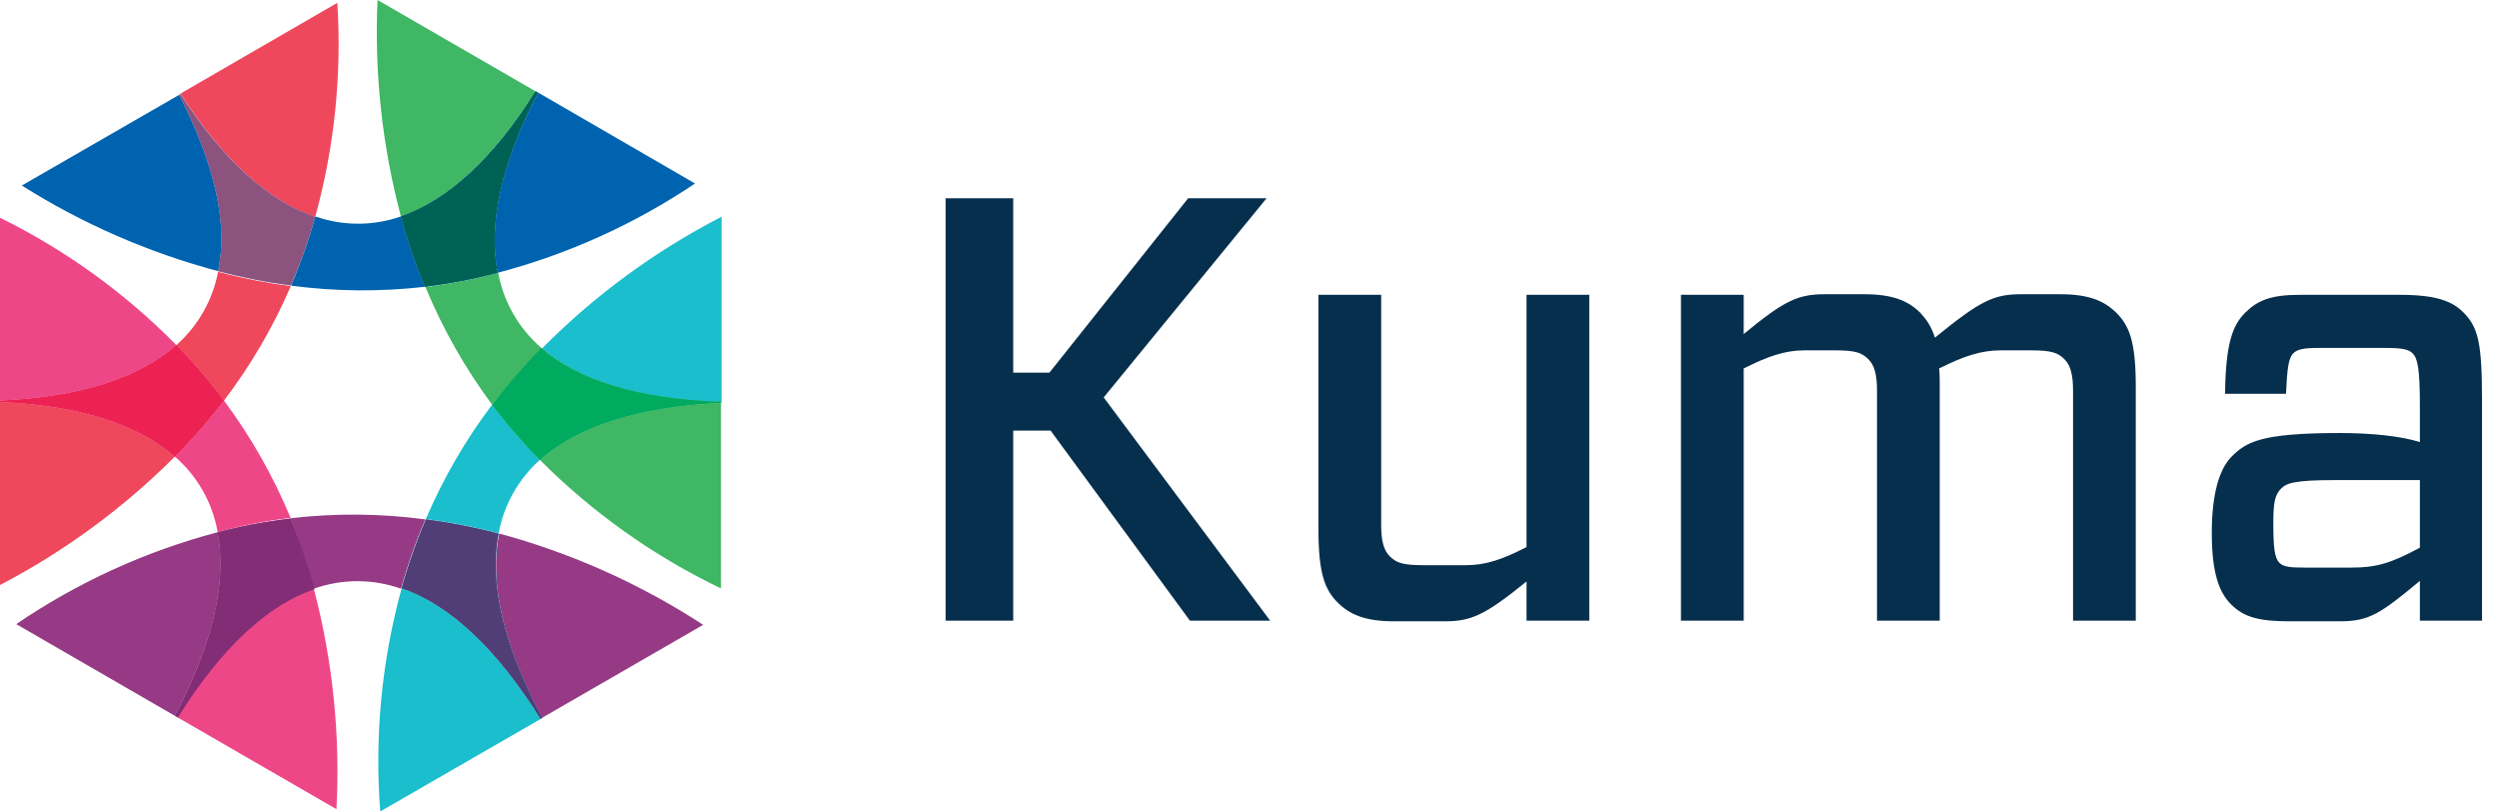
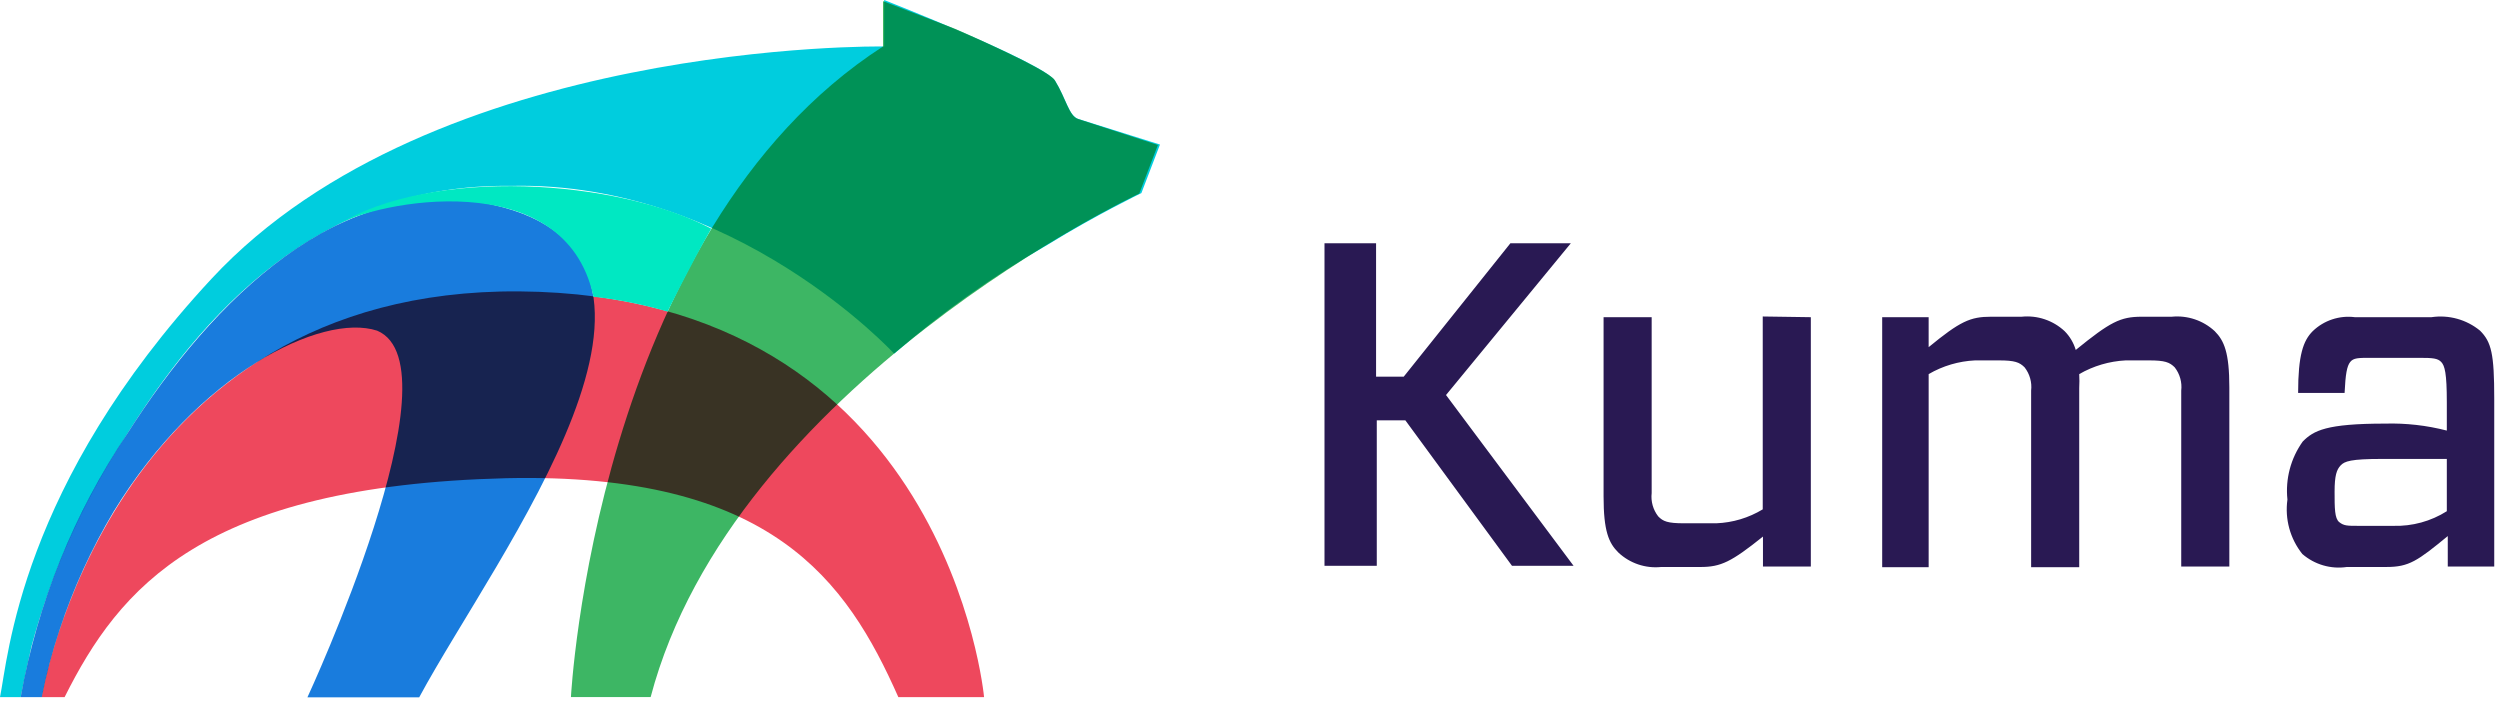
- <svg xmlns="http://www.w3.org/2000/svg" width="145" height="47" viewBox="0 0 145 47">
-   <g fill="none" fill-rule="evenodd">
-     <path d="M31.332 26.681a7.564 7.564 0 0 0-2.366 4.262A41.669 41.669 0 0 1 40.85 36.24l1.018-.588v-1.498a38.152 38.152 0 0 1-10.536-7.473zM23.305 34.121a7.548 7.548 0 0 0-5.065 0 41.578 41.578 0 0 1 1.316 12.803l1.357.828 1.15-.67a37.804 37.804 0 0 1 1.242-12.96zM10.229 20.011a7.572 7.572 0 0 0 2.425-4.287A41.189 41.189 0 0 1 1.266 10.76L0 11.503v1.126a37.763 37.763 0 0 1 10.229 7.382zM31.448 20.21a41.214 41.214 0 0 1 10.42-7.614v-1.093l-1.507-.827a37.829 37.829 0 0 1-11.453 5.18 7.54 7.54 0 0 0 2.54 4.354zM16.874 16.593a31.655 31.655 0 0 1-3.88 6.62 31.721 31.721 0 0 1 3.864 6.828 31.606 31.606 0 0 1 7.854 0 31.589 31.589 0 0 1 3.848-6.62 31.978 31.978 0 0 1-3.906-6.844c-2.583.323-5.196.329-7.78.016zM10.146 26.483A41.38 41.38 0 0 1 0 33.93v1.738l.943.546A38.003 38.003 0 0 1 12.63 30.87a7.498 7.498 0 0 0-2.483-4.386z" />
-     <path d="M28.874 15.823a37.829 37.829 0 0 0 11.454-5.18L31.225 5.37c-2.135 4.072-2.913 7.614-2.35 10.452zM10.394 5.503L1.266 10.76a41.189 41.189 0 0 0 11.388 4.965c.587-2.69-.157-6.124-2.26-10.22zM24.654 16.634a33.294 33.294 0 0 1-1.39-4.08 7.54 7.54 0 0 1-4.966 0 32.59 32.59 0 0 1-1.415 4.014c2.578.34 5.187.362 7.77.066z" fill="#0063B0" fill-rule="nonzero" />
-     <path d="M28.56 23.479a33.625 33.625 0 0 1 2.888-3.27 7.54 7.54 0 0 1-2.54-4.386 32.756 32.756 0 0 1-4.221.828 31.978 31.978 0 0 0 3.873 6.828zM23.263 12.554c2.657-.918 5.305-3.31 7.813-7.257L21.906 0c-.19 4.23.268 8.463 1.357 12.554zM31.332 26.681a38.152 38.152 0 0 0 10.502 7.449V23.37c-4.742.207-8.3 1.324-10.502 3.31z" fill="#3FB764" fill-rule="nonzero" />
-     <path d="M28.874 15.823c-.562-2.838.216-6.38 2.343-10.452l-.141-.074c-2.483 3.955-5.156 6.339-7.813 7.257.375 1.39.84 2.752 1.39 4.08a32.756 32.756 0 0 0 4.221-.81z" fill="#0063B0" fill-rule="nonzero" />
-     <path d="M28.874 15.823c-.562-2.838.216-6.38 2.343-10.452l-.141-.074c-2.483 3.955-5.156 6.339-7.813 7.257.375 1.39.84 2.752 1.39 4.08a32.756 32.756 0 0 0 4.221-.81z" fill="#006254" fill-rule="nonzero" />
-     <path d="M31.448 20.21c2.169 1.862 5.62 2.962 10.42 3.12V12.57a41.214 41.214 0 0 0-10.42 7.639z" fill="#1BBECC" fill-rule="nonzero" />
-     <path d="M68.94 11.5h4.55l-9.45 11.55L73.7 36h-4.655L60.96 24.975h-2.17V36h-3.92V11.5h3.92v10.115h2.1L68.94 11.5zm19.635 5.6h3.64V36h-3.64v-2.275c-2.38 1.925-3.185 2.31-4.725 2.31h-2.975c-1.645 0-2.555-.385-3.255-1.085-.735-.735-1.12-1.645-1.12-4.27V17.1h3.64v13.335c0 .91.14 1.47.49 1.82.385.385.735.525 1.96.525h2.45c1.155 0 2.1-.315 3.535-1.05V17.1zm8.96 0h3.64v2.275c2.38-1.96 3.15-2.31 4.725-2.31h2.275c1.645 0 2.555.385 3.255 1.085.35.385.63.77.84 1.435 2.625-2.135 3.395-2.52 5.005-2.52h2.275c1.645 0 2.555.385 3.255 1.085.735.735 1.12 1.645 1.12 4.27V36h-3.64V22.665c0-.91-.14-1.47-.49-1.82-.385-.385-.735-.525-1.96-.525h-1.75c-1.155 0-2.17.35-3.57 1.05.035.315.035.665.035 1.05V36h-3.64V22.665c0-.91-.14-1.47-.49-1.82-.385-.385-.735-.525-1.96-.525h-1.75c-1.155 0-2.135.35-3.535 1.05V36h-3.64V17.1zm31.57 5.74c.035-2.87.42-3.955 1.155-4.69.735-.735 1.505-1.05 3.185-1.05h5.81c2.135 0 3.045.385 3.675 1.015.875.875 1.085 1.785 1.085 5.145V36h-3.605v-2.31c-2.275 1.89-2.94 2.345-4.62 2.345h-2.94c-1.715 0-2.625-.21-3.395-.98-.665-.665-1.12-1.75-1.12-4.13 0-2.24.42-3.71 1.155-4.445.84-.84 1.68-1.365 6.265-1.365 1.855 0 3.535.175 4.655.525v-2.1c0-2.205-.14-2.765-.42-3.045-.245-.245-.63-.315-1.645-.315h-3.78c-.875 0-1.26.07-1.505.315-.28.28-.35.91-.42 2.345h-3.535zm7.315 10.08c1.4 0 2.24-.21 3.99-1.155v-3.92h-4.9c-2.38 0-2.835.175-3.15.49-.35.35-.455.77-.455 1.995 0 1.4.07 2.03.35 2.31.245.245.63.28 1.47.28h2.695z" fill="#062F4D" fill-rule="nonzero" />
-     <path d="M24.712 30.1c1.423.187 2.832.463 4.22.827a7.564 7.564 0 0 1 2.4-4.262 32.06 32.06 0 0 1-2.772-3.203 31.589 31.589 0 0 0-3.848 6.637zM23.305 34.121a37.804 37.804 0 0 0-1.242 12.944l9.303-5.363c-2.516-4.047-5.256-6.62-8.061-7.58z" fill="#1BBECC" fill-rule="nonzero" />
-     <path d="M28.56 23.479a32.06 32.06 0 0 0 2.772 3.202c2.202-1.986 5.794-3.103 10.502-3.31v-.066c-4.8-.157-8.275-1.258-10.419-3.12a33.625 33.625 0 0 0-2.855 3.294z" fill="#3FB764" fill-rule="nonzero" />
-     <path d="M28.56 23.479a32.06 32.06 0 0 0 2.772 3.202c2.202-1.986 5.794-3.103 10.502-3.31v-.066c-4.8-.157-8.275-1.258-10.419-3.12a33.625 33.625 0 0 0-2.855 3.294z" fill="#00AB60" fill-rule="nonzero" />
-     <path d="M31.448 41.636L40.8 36.24a41.669 41.669 0 0 0-11.834-5.297c-.58 2.83.206 6.414 2.482 10.693zM12.629 30.869a38.003 38.003 0 0 0-11.686 5.33l9.195 5.313c2.218-4.155 3.045-7.755 2.491-10.643zM16.858 30.058a33.857 33.857 0 0 1 1.349 4.088 7.548 7.548 0 0 1 5.065 0 31.34 31.34 0 0 1 1.407-4.022 31.606 31.606 0 0 0-7.821-.066z" fill="#963A85" fill-rule="nonzero" />
-     <path d="M23.305 34.121c2.805.96 5.545 3.534 8.06 7.581l.1-.066c-2.293-4.279-3.079-7.862-2.533-10.693a34.312 34.312 0 0 0-4.22-.827 31.34 31.34 0 0 0-1.407 4.005z" fill="#1BBECC" fill-rule="nonzero" />
-     <path d="M23.305 34.121c2.805.96 5.545 3.534 8.06 7.581l.1-.066c-2.293-4.279-3.079-7.862-2.533-10.693a34.312 34.312 0 0 0-4.22-.827 31.34 31.34 0 0 0-1.407 4.005z" fill="#523E77" fill-rule="nonzero" />
-     <path d="M18.207 34.146c-2.706.944-5.388 3.385-7.928 7.448l9.244 5.338a41.578 41.578 0 0 0-1.316-12.786zM10.229 20.011A37.763 37.763 0 0 0 0 12.629v10.61c4.593-.199 8.06-1.3 10.229-3.228zM12.993 23.23a34.593 34.593 0 0 1-2.847 3.253 7.498 7.498 0 0 1 2.483 4.378 31.274 31.274 0 0 1 4.229-.828 31.721 31.721 0 0 0-3.865-6.803z" fill="#EE4788" fill-rule="nonzero" />
-     <path d="M12.629 30.869c.554 2.888-.273 6.488-2.483 10.643l.174.099c2.54-4.08 5.222-6.521 7.928-7.448a33.857 33.857 0 0 0-1.382-4.089 31.274 31.274 0 0 0-4.237.795z" fill="#963A85" fill-rule="nonzero" />
-     <path d="M12.629 30.869c.554 2.888-.273 6.488-2.483 10.643l.174.099c2.54-4.08 5.222-6.521 7.928-7.448a33.857 33.857 0 0 0-1.382-4.089 31.274 31.274 0 0 0-4.237.795z" fill="#832D77" fill-rule="nonzero" />
-     <path d="M18.29 12.58A37.713 37.713 0 0 0 19.572.165L10.47 5.429c2.45 3.832 5.098 6.24 7.82 7.15zM16.874 16.593a33.103 33.103 0 0 1-4.22-.827 7.572 7.572 0 0 1-2.425 4.253 32.177 32.177 0 0 1 2.764 3.22 31.655 31.655 0 0 0 3.881-6.646zM10.146 26.483C8.036 24.629 4.668 23.52 0 23.313v10.618a41.38 41.38 0 0 0 10.146-7.448z" fill="#EF485D" fill-rule="nonzero" />
-     <path d="M18.29 12.58c-2.723-.911-5.371-3.311-7.821-7.118l-.075.041c2.103 4.097 2.847 7.531 2.26 10.221 1.387.367 2.797.644 4.22.828a32.59 32.59 0 0 0 1.416-3.973z" fill="#0063B0" fill-rule="nonzero" />
-     <path d="M18.29 12.58c-2.723-.911-5.371-3.311-7.821-7.118l-.075.041c2.103 4.097 2.847 7.531 2.26 10.221 1.387.367 2.797.644 4.22.828a32.59 32.59 0 0 0 1.416-3.973z" fill="#EF485D" fill-rule="nonzero" opacity=".585" />
-     <path d="M10.229 20.011C8.061 21.939 4.593 23.04 0 23.239v.074c4.668.207 8.036 1.316 10.146 3.178a34.593 34.593 0 0 0 2.847-3.26 32.177 32.177 0 0 0-2.764-3.22z" fill="#EE4788" fill-rule="nonzero" />
-     <path d="M10.229 20.011C8.061 21.939 4.593 23.04 0 23.239v.074c4.668.207 8.036 1.316 10.146 3.178a34.593 34.593 0 0 0 2.847-3.26 32.177 32.177 0 0 0-2.764-3.22z" fill="#EC2252" fill-rule="nonzero" />
+ <svg xmlns="http://www.w3.org/2000/svg" width="177" height="50" viewBox="0 0 177 50">
+   <g fill-rule="nonzero" fill="none">
+     <path d="M4.574 49.355C8.44 41.639 14.313 34.4 35.832 33.857c18.837-.427 24.118 7.272 27.77 15.498h6.07S67.074 20.877 36.77 20.63C7.584 20.416 2.961 49.355 2.961 49.355h1.613z" fill="#EE485D" />
+     <path d="M1.464 49.355a49.026 49.026 0 0 1 7.551-18.656c6.055-9.526 15.218-18.59 25.862-16.205 16.55 3.701.297 24.677-5.198 34.877h-7.914s10.891-23.443 4.936-25.96c-3.948-1.284-12.7 3.076-18.64 12.783a41.853 41.853 0 0 0-3.85 8.423 37.312 37.312 0 0 0-1.25 4.738H1.464z" fill="#006ED9" opacity=".9" style="mix-blend-mode:multiply" />
+     <path d="M40.422 49.355s1.71-32.903 22.094-46.065V.082l5.1 1.958s6.58 2.846 7.058 3.636c.79 1.283 1.003 2.533 1.645 2.747l5.66 1.843-1.317 3.438s-28.757 13.507-34.597 35.65h-5.643z" fill="#3DB664" style="mix-blend-mode:multiply" />
+     <path d="M76.352 8.423c-.675-.214-.856-1.415-1.645-2.698C73.917 4.442 62.598 0 62.598 0v3.29c-.082 0-31.9-.493-47.627 16.452C1.381 34.384.576 46.607 0 49.355h1.464s.263-1.366.773-3.62A51.543 51.543 0 0 1 8.67 31.258c5.66-9.163 13.935-18.294 27.524-18.097C52.036 12.8 63.306 25.04 63.306 25.04a68.883 68.883 0 0 1 10.924-7.748c3.372-2.073 6.58-3.62 6.58-3.62l1.316-3.438-5.774-1.81z" fill="#00CDDE" style="mix-blend-mode:multiply" />
+     <path d="M23.773 15.975c6.827-4.196 19.922-3.29 26.585.213-1.546 2.715-3.093 5.874-3.093 5.874a31.636 31.636 0 0 0-5.248-1.053c-2.023-9.493-15.563-6.713-18.244-5.034z" fill="#00E8C2" />
+     <g fill="#291953">
+       <path d="M111.213 17.225l-8.835 10.743 9.032 12.092h-4.36L99.5 29.76h-2.024V40.06h-3.702V17.225h3.652v9.443h1.958l7.551-9.443zM128.207 22.456V40.11h-3.389v-2.122c-2.237 1.793-2.977 2.155-4.425 2.155h-2.78a3.85 3.85 0 0 1-3.028-1.02c-.69-.675-1.052-1.53-1.052-3.981V22.456h3.405V34.91a2.27 2.27 0 0 0 .46 1.645c.346.362.675.494 1.827.494h2.287a6.86 6.86 0 0 0 3.29-.987V22.407l3.405.05zM136.548 22.456v2.123c2.221-1.826 2.945-2.155 4.41-2.155h2.171a3.883 3.883 0 0 1 3.044 1.02c.37.371.64.83.79 1.332 2.45-1.99 3.158-2.352 4.672-2.352h2.122a3.915 3.915 0 0 1 3.043 1.02c.675.674 1.037 1.53 1.037 3.98V40.11h-3.406V27.655a2.254 2.254 0 0 0-.46-1.645c-.362-.362-.691-.494-1.826-.494h-1.646a7.305 7.305 0 0 0-3.29.971c.018.329.018.658 0 .987v12.684h-3.405V27.655a2.254 2.254 0 0 0-.461-1.645c-.362-.362-.691-.494-1.826-.494h-1.678a7.19 7.19 0 0 0-3.29.971v13.671h-3.29V22.456h3.29zM163.743 23.444a3.636 3.636 0 0 1 2.978-.988h5.429a4.409 4.409 0 0 1 3.438.955c.806.806 1.004 1.645 1.004 4.804v11.894h-3.29v-2.155c-2.14 1.76-2.748 2.188-4.327 2.188h-2.814a3.932 3.932 0 0 1-3.158-.921 5.05 5.05 0 0 1-1.053-3.85 5.988 5.988 0 0 1 1.085-4.113c.774-.773 1.646-1.267 5.84-1.267 1.47-.04 2.937.127 4.36.494v-2.007c0-2.073-.148-2.583-.394-2.846-.247-.264-.593-.297-1.547-.297h-3.488c-.822 0-1.184 0-1.414.297-.23.296-.33.839-.395 2.188h-3.29c0-2.682.361-3.702 1.036-4.376zm9.492 12.75v-3.702h-4.59c-2.22 0-2.648.164-2.928.46-.28.297-.428.708-.428 1.86 0 1.151 0 1.892.33 2.155.328.263.575.263 1.365.263h2.468a6.729 6.729 0 0 0 3.783-1.036z" />
+     </g>
  </g>
</svg>
